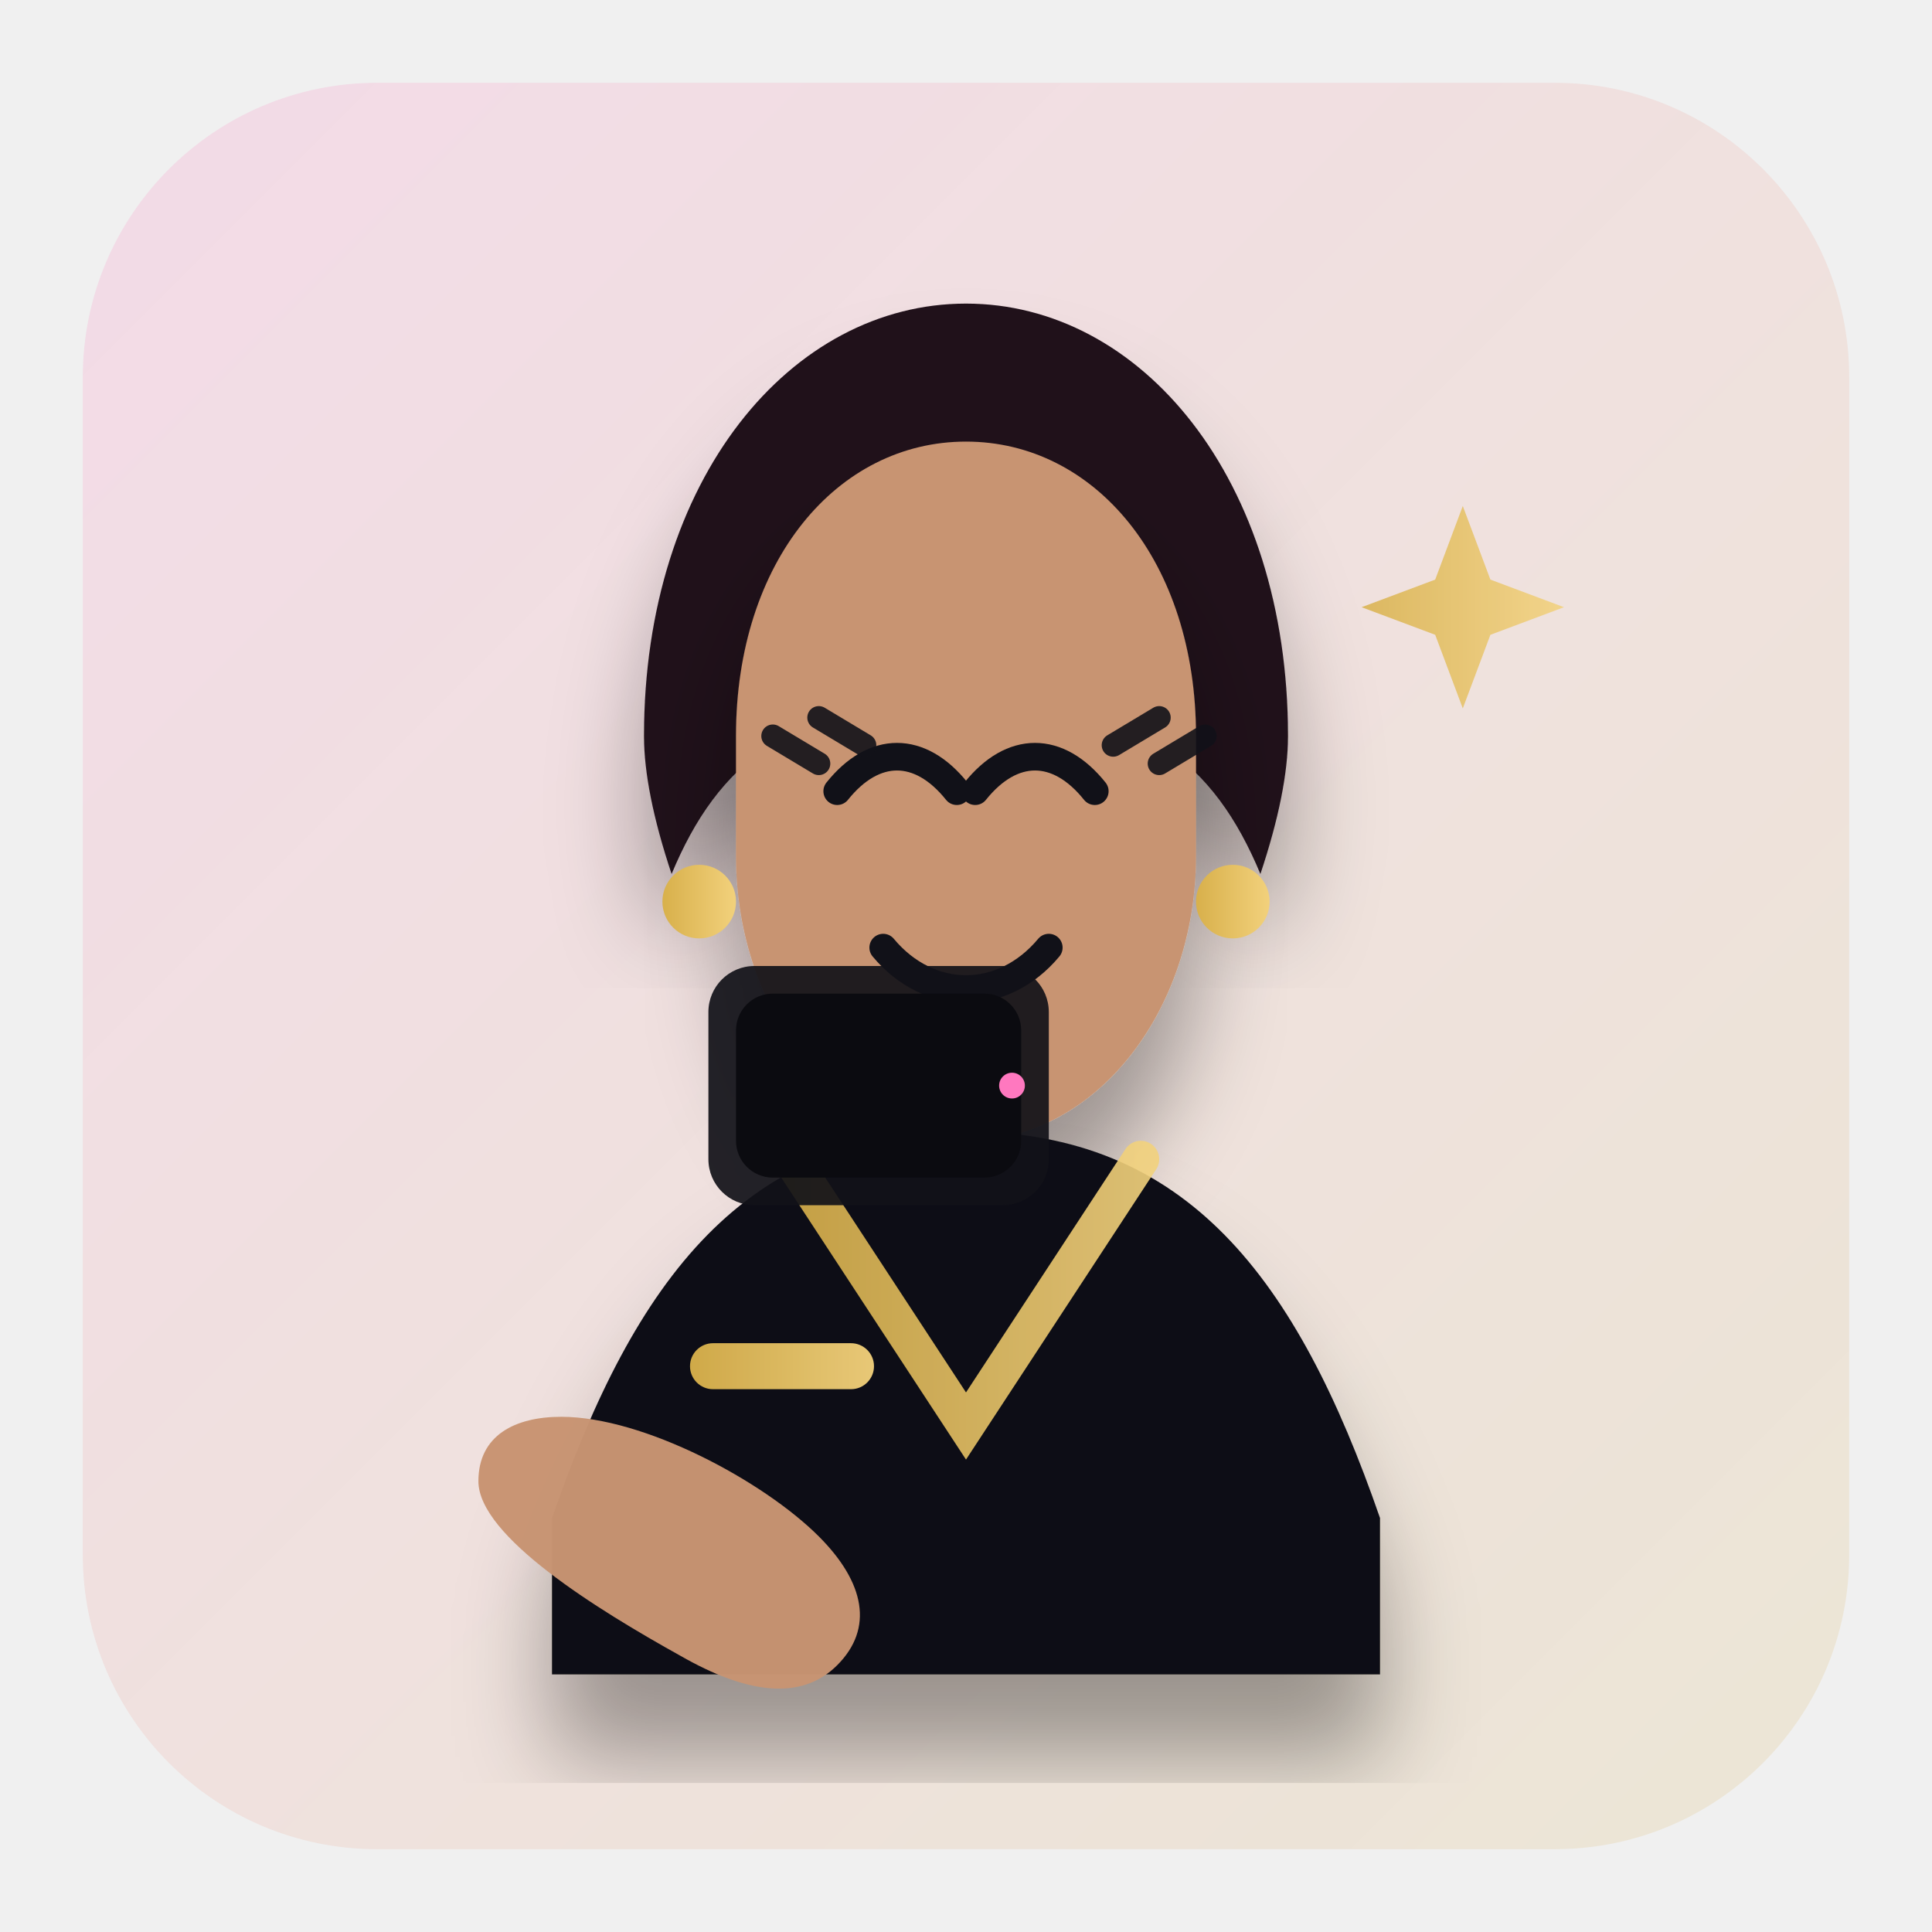
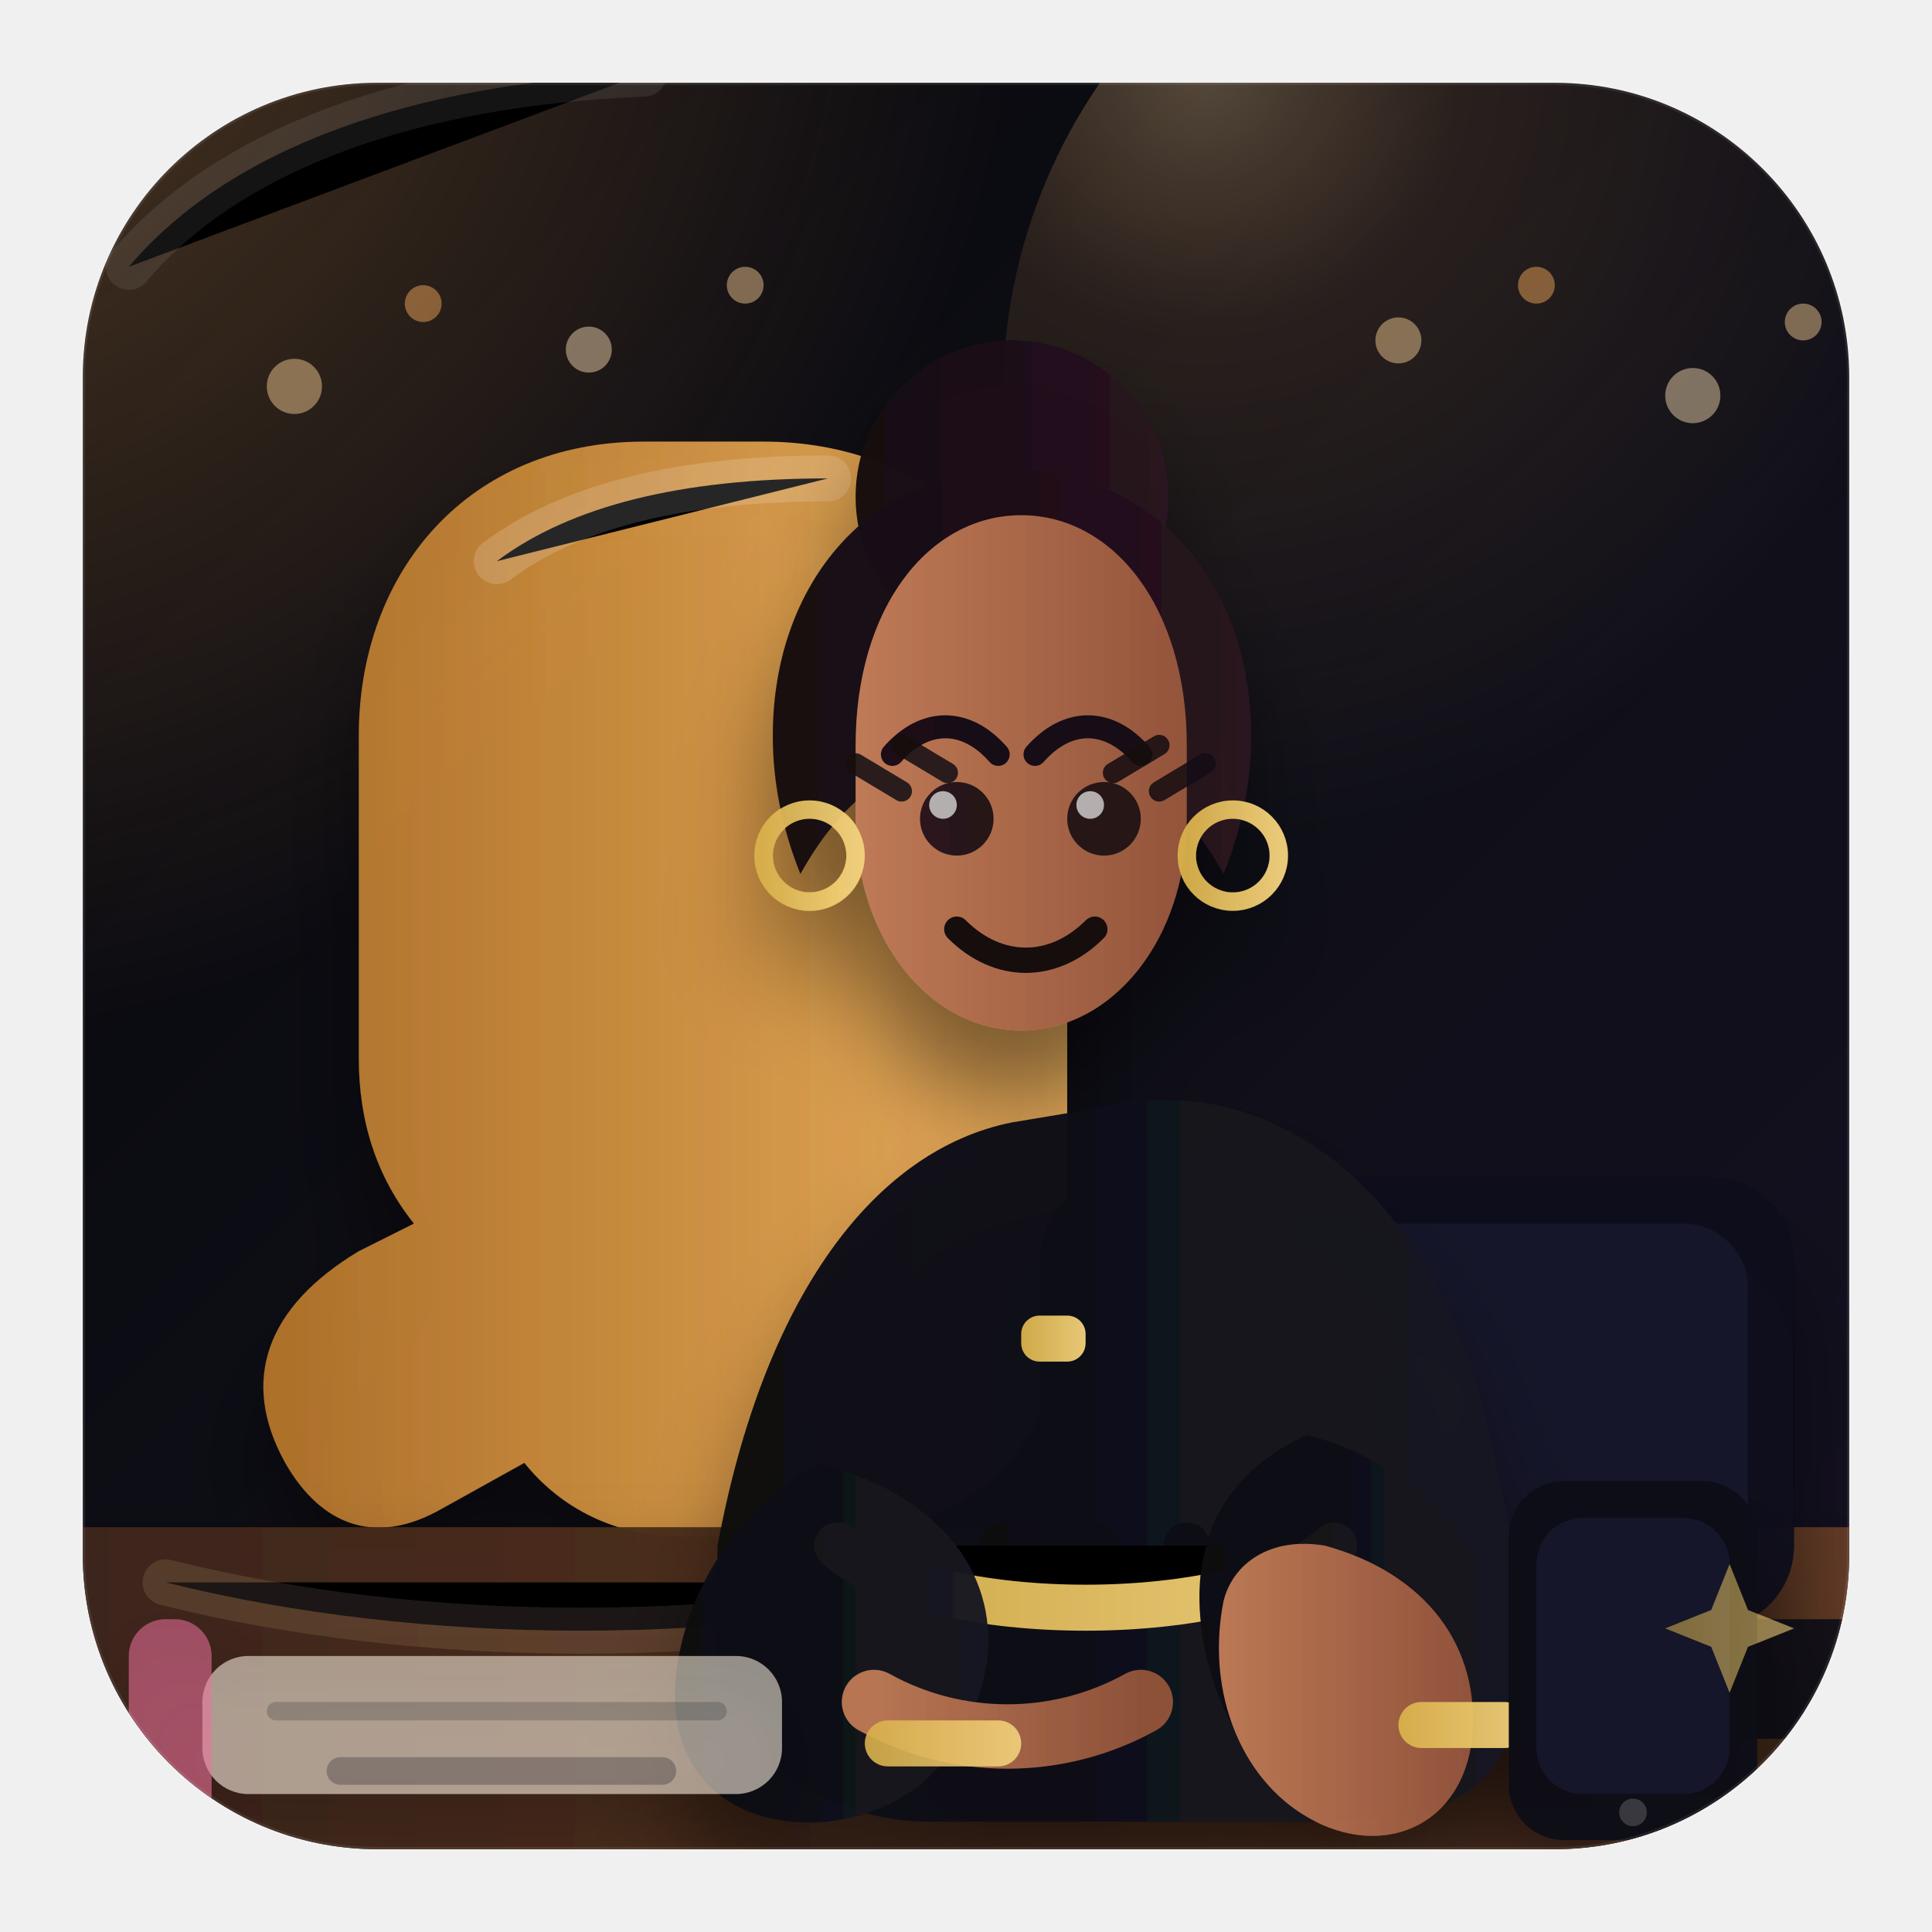
<svg xmlns="http://www.w3.org/2000/svg" width="420" height="420" viewBox="0 0 420 420">
  <defs>
    <linearGradient id="bg" x1="0" x2="1" y1="0" y2="1">
-       <stop offset="0" stop-color="#ff78bf" stop-opacity=".18" />
-       <stop offset="1" stop-color="#d8b04b" stop-opacity=".16" />
+       <stop offset="0" stop-color="#07070b" />
+       <stop offset="0.55" stop-color="#0f0f18" />
+       <stop offset="1" stop-color="#151022" />
    </linearGradient>
+     <radialGradient id="glow" cx="18%" cy="20%" r="70%">
+       <stop offset="0" stop-color="#ffd59a" stop-opacity=".55" />
+       <stop offset=".35" stop-color="#ffb25e" stop-opacity=".20" />
+       <stop offset="1" stop-color="#ffb25e" stop-opacity="0" />
+     </radialGradient>
    <linearGradient id="gold" x1="0" x2="1">
      <stop offset="0" stop-color="#d8b04b" />
      <stop offset="1" stop-color="#f2d17c" />
    </linearGradient>
-     <filter id="sh" x="-20%" y="-20%" width="140%" height="140%">
-       <feDropShadow dx="0" dy="18" stdDeviation="10" flood-color="#000" flood-opacity=".35" />
+     <linearGradient id="skin" x1="0" x2="1">
+       <stop offset="0" stop-color="#bf7a56" />
+       <stop offset="1" stop-color="#93543b" />
+     </linearGradient>
+     <linearGradient id="hair" x1="0" x2="1">
+       <stop offset="0" stop-color="#120b10" />
+       <stop offset="1" stop-color="#2a1320" />
+     </linearGradient>
+     <linearGradient id="chair" x1="0" x2="1">
+       <stop offset="0" stop-color="#b3732a" />
+       <stop offset="1" stop-color="#f0b35d" />
+     </linearGradient>
+     <linearGradient id="outfit" x1="0" x2="1">
+       <stop offset="0" stop-color="#0a0a10" />
+       <stop offset="1" stop-color="#171822" />
+     </linearGradient>
+     <linearGradient id="desk" x1="0" x2="1">
+       <stop offset="0" stop-color="#3a2418" />
+       <stop offset="1" stop-color="#6a3f2a" />
+     </linearGradient>
+     <filter id="sh" x="-25%" y="-25%" width="150%" height="150%">
+       <feDropShadow dx="0" dy="16" stdDeviation="10" flood-color="#000" flood-opacity=".45" />
    </filter>
+     <filter id="soft" x="-25%" y="-25%" width="150%" height="150%">
+       <feDropShadow dx="0" dy="8" stdDeviation="8" flood-color="#000" flood-opacity=".30" />
+     </filter>
+     <clipPath id="clip">
+       <rect x="18" y="18" width="384" height="384" rx="64" />
+     </clipPath>
  </defs>
  <rect x="18" y="18" width="384" height="384" rx="64" fill="url(#bg)" />
-   <path d="M140 160c0-56 32-94 70-94s70 38 70 94c0 8-2 18-6 30-10-24-26-38-64-38s-54 14-64 38c-4-12-6-22-6-30z" fill="#1b0f18" opacity=".98" filter="url(#sh)" />
-   <path d="M160 160c0-38 22-64 50-64s50 26 50 64v26c0 34-22 62-50 62s-50-28-50-62v-26z" fill="#c89472" filter="url(#sh)" />
-   <path d="M182 172c8-10 18-10 26 0" stroke="#111118" stroke-width="6" stroke-linecap="round" fill="none" />
-   <path d="M212 172c8-10 18-10 26 0" stroke="#111118" stroke-width="6" stroke-linecap="round" fill="none" />
-   <path d="M178 166l-10-6M188 162l-10-6M242 162l10-6M252 166l10-6" stroke="#111118" stroke-width="5" stroke-linecap="round" opacity=".9" />
-   <path d="M192 206c10 12 26 12 36 0" stroke="#111118" stroke-width="6" stroke-linecap="round" fill="none" />
-   <circle cx="152" cy="196" r="8" fill="url(#gold)" />
-   <circle cx="268" cy="196" r="8" fill="url(#gold)" />
-   <path d="M120 330c18-52 42-84 90-84s72 32 90 84v34H120v-34z" fill="#0f0f15" filter="url(#sh)" />
-   <path d="M172 252l38 58 38-58" fill="none" stroke="url(#gold)" stroke-width="8" stroke-linecap="round" opacity=".9" />
-   <rect x="150" y="292" width="40" height="10" rx="5" fill="url(#gold)" opacity=".95" />
-   <path d="M122 308c18 0 44 14 56 26 10 10 12 20 4 28-8 8-20 6-34-2-18-10-44-26-44-38 0-10 8-14 18-14z" fill="#c89472" opacity=".98" />
-   <rect x="154" y="210" width="74" height="52" rx="10" fill="#111118" opacity=".92" />
-   <rect x="160" y="216" width="62" height="40" rx="8" fill="#0b0b10" />
-   <circle cx="220" cy="236" r="2.8" fill="#ff78bf" />
-   <path d="M318 110l6 16 16 6-16 6-6 16-6-16-16-6 16-6z" fill="url(#gold)" opacity=".85" />
+   <g clip-path="url(#clip)">
+     <circle cx="88" cy="84" r="180" fill="url(#glow)" />
+     <circle cx="338" cy="86" r="120" fill="url(#glow)" opacity=".55" />
+     <g opacity=".45">
+       <circle cx="64" cy="84" r="6" fill="#ffd59a" />
+       <circle cx="92" cy="66" r="4" fill="#ffb25e" />
+       <circle cx="128" cy="76" r="5" fill="#ffe3b7" />
+       <circle cx="162" cy="62" r="4" fill="#ffd59a" />
+       <circle cx="304" cy="74" r="5" fill="#ffd59a" />
+       <circle cx="334" cy="62" r="4" fill="#ffb25e" />
+       <circle cx="368" cy="86" r="6" fill="#ffe3b7" />
+       <circle cx="392" cy="70" r="4" fill="#ffd59a" />
+     </g>
+     <g filter="url(#sh)">
+       <path d="M78 160c0-36 24-64 62-64h26c38 0 66 28 66 66v120c0 30-20 52-52 52h-32c-14 0-26-6-34-16l-18 10c-14 8-26 4-34-10-10-18-4-34 16-46l12-6c-8-10-12-22-12-36V160z" fill="url(#chair)" opacity=".95" />
+       <path d="M108 122c16-12 40-18 72-18" stroke="#fff" stroke-opacity=".16" stroke-width="10" stroke-linecap="round" />
+     </g>
+     <g filter="url(#soft)">
+       <path d="M-20 332h460v110H-20z" fill="url(#desk)" opacity=".98" />
+       <path d="M36 344c56 14 124 14 182 0" stroke="#ffd59a" stroke-opacity=".12" stroke-width="10" stroke-linecap="round" />
+     </g>
+     <g filter="url(#sh)">
+       <path d="M244 256h128c10 0 18 8 18 18v62c0 10-8 18-18 18H244c-10 0-18-8-18-18v-62c0-10 8-18 18-18z" fill="#0d0f1a" opacity=".95" />
+       <rect x="236" y="266" width="144" height="78" rx="14" fill="#12162a" opacity=".95" />
+       <path d="M216 352h192c8 0 14 6 14 14v12H202v-12c0-8 6-14 14-14z" fill="#0a0a12" opacity=".92" />
+       <circle cx="308" cy="305" r="10" fill="#ffffff" opacity=".08" />
+     </g>
+     <g filter="url(#sh)" transform="translate(116 90)">
+       <circle cx="104" cy="18" r="34" fill="url(#hair)" opacity=".98" />
+       <path d="M52 70c0-34 22-58 52-58s52 24 52 58c0 10-2 20-6 30-10-18-24-28-46-28s-36 10-46 28c-4-10-6-20-6-30z" fill="url(#hair)" opacity=".98" />
+       <path d="M70 72c0-30 16-50 36-50s36 20 36 50v16c0 26-16 46-36 46s-36-20-36-46V72z" fill="url(#skin)" />
+       <path d="M78 74c7-8 16-8 23 0" stroke="#120b10" stroke-width="5" stroke-linecap="round" fill="none" opacity=".95" />
+       <path d="M109 74c7-8 16-8 23 0" stroke="#120b10" stroke-width="5" stroke-linecap="round" fill="none" opacity=".95" />
+       <circle cx="92" cy="88" r="8" fill="#1a0f14" opacity=".9" />
+       <circle cx="124" cy="88" r="8" fill="#1a0f14" opacity=".9" />
+       <circle cx="89" cy="85" r="3" fill="#fff" opacity=".65" />
+       <circle cx="121" cy="85" r="3" fill="#fff" opacity=".65" />
+       <path d="M80 82l-10-6M90 78l-10-6M126 78l10-6M136 82l10-6" stroke="#120b10" stroke-width="4.5" stroke-linecap="round" opacity=".85" />
+       <path d="M92 112c9 9 21 9 30 0" stroke="#120b10" stroke-width="5.5" stroke-linecap="round" fill="none" />
+       <circle cx="60" cy="96" r="10" fill="none" stroke="url(#gold)" stroke-width="4" opacity=".95" />
+       <circle cx="152" cy="96" r="10" fill="none" stroke="url(#gold)" stroke-width="4" opacity=".95" />
+       <path d="M40 246c10-54 34-86 64-92l24-4c34-6 66 20 78 64l8 36c6 30-12 54-40 56H86c-28 0-52-22-46-56z" fill="url(#outfit)" opacity=".98" />
+       <path d="M110 150v126" stroke="url(#gold)" stroke-width="6" stroke-linecap="round" opacity=".95" />
+       <rect x="106" y="196" width="14" height="10" rx="4" fill="url(#gold)" opacity=".95" />
+       <path d="M66 246c20 18 88 18 108 0" stroke="url(#gold)" stroke-width="10" stroke-linecap="round" opacity=".95" />
+       <g opacity=".9">
+         <circle cx="82" cy="246" r="5" fill="#000" opacity=".25" />
+         <circle cx="102" cy="246" r="5" fill="#000" opacity=".25" />
+         <circle cx="122" cy="246" r="5" fill="#000" opacity=".25" />
+         <circle cx="142" cy="246" r="5" fill="#000" opacity=".25" />
+       </g>
+       <path d="M62 228c-14 8-26 22-30 40-6 26 10 40 32 38 18-2 30-14 34-32 4-18-6-38-36-46z" fill="url(#outfit)" opacity=".98" />
+       <path d="M74 280c18 10 40 10 58 0" fill="none" stroke="url(#skin)" stroke-width="14" stroke-linecap="round" opacity=".95" />
+       <rect x="72" y="284" width="34" height="10" rx="5" fill="url(#gold)" opacity=".9" />
+       <path d="M168 222c18 4 34 18 42 36 10 22 2 42-18 46-22 6-38-10-44-28-6-18-6-42 20-54z" fill="url(#outfit)" opacity=".98" />
+       <path d="M172 246c22 6 34 22 32 42-2 18-18 26-34 18-16-8-24-28-20-48 2-8 10-14 22-12z" fill="url(#skin)" opacity=".98" />
+       <rect x="188" y="280" width="28" height="10" rx="5" fill="url(#gold)" opacity=".95" />
+       <g transform="translate(212 232)">
+         <rect x="0" y="0" width="54" height="78" rx="12" fill="#0b0c14" opacity=".98" />
+         <rect x="6" y="8" width="42" height="60" rx="10" fill="#14182a" opacity=".92" />
+         <circle cx="27" cy="72" r="3" fill="#ffffff" opacity=".18" />
+       </g>
+       <path d="M260 250l4 10 10 4-10 4-4 10-4-10-10-4 10-4z" fill="url(#gold)" opacity=".55" />
+     </g>
+     <g opacity=".9" filter="url(#soft)">
+       <rect x="44" y="360" width="126" height="30" rx="10" fill="#f3e9d8" opacity=".65" />
+       <path d="M74 385h70" stroke="#0b0b14" stroke-opacity=".25" stroke-width="6" stroke-linecap="round" />
+       <path d="M60 372h96" stroke="#0b0b14" stroke-opacity=".18" stroke-width="4" stroke-linecap="round" />
+       <rect x="28" y="352" width="18" height="46" rx="8" fill="#ff7aa9" opacity=".55" />
+     </g>
+     <path d="M28 58c22-26 62-40 112-42" stroke="#fff" stroke-opacity=".08" stroke-width="10" stroke-linecap="round" />
+   </g>
+   <rect x="18" y="18" width="384" height="384" rx="64" fill="none" stroke="#ffffff" stroke-opacity=".08" />
</svg>
